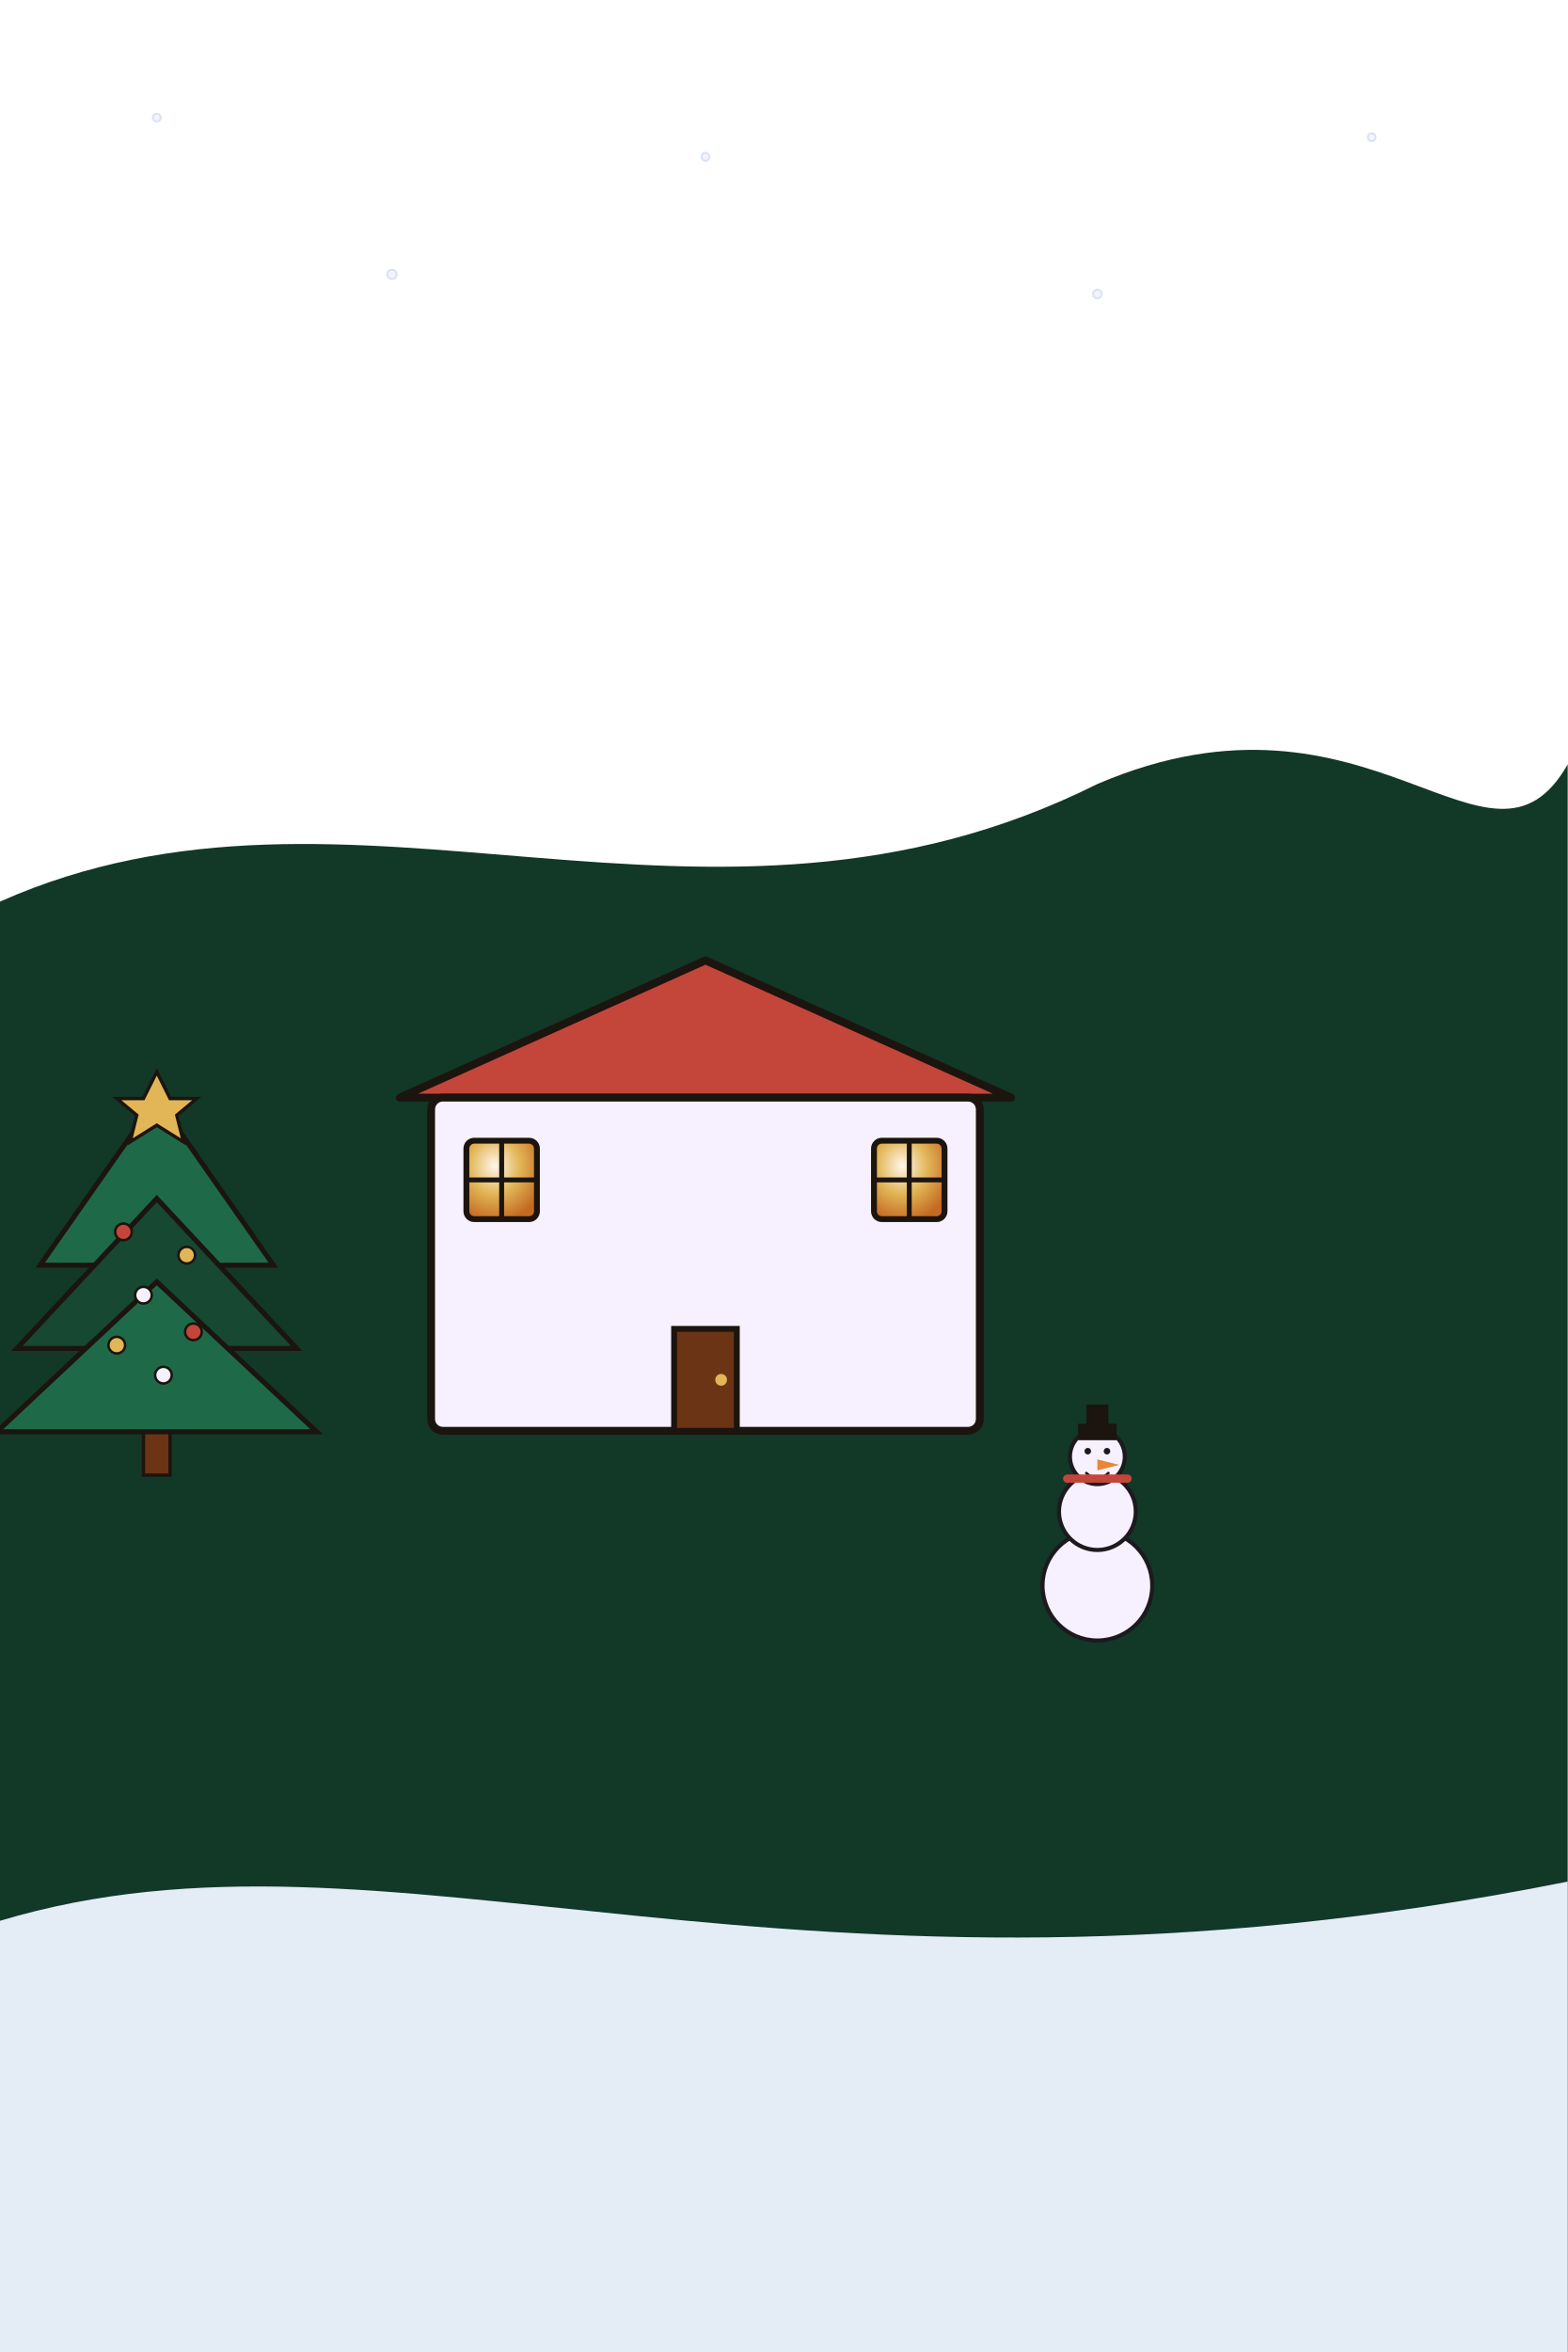
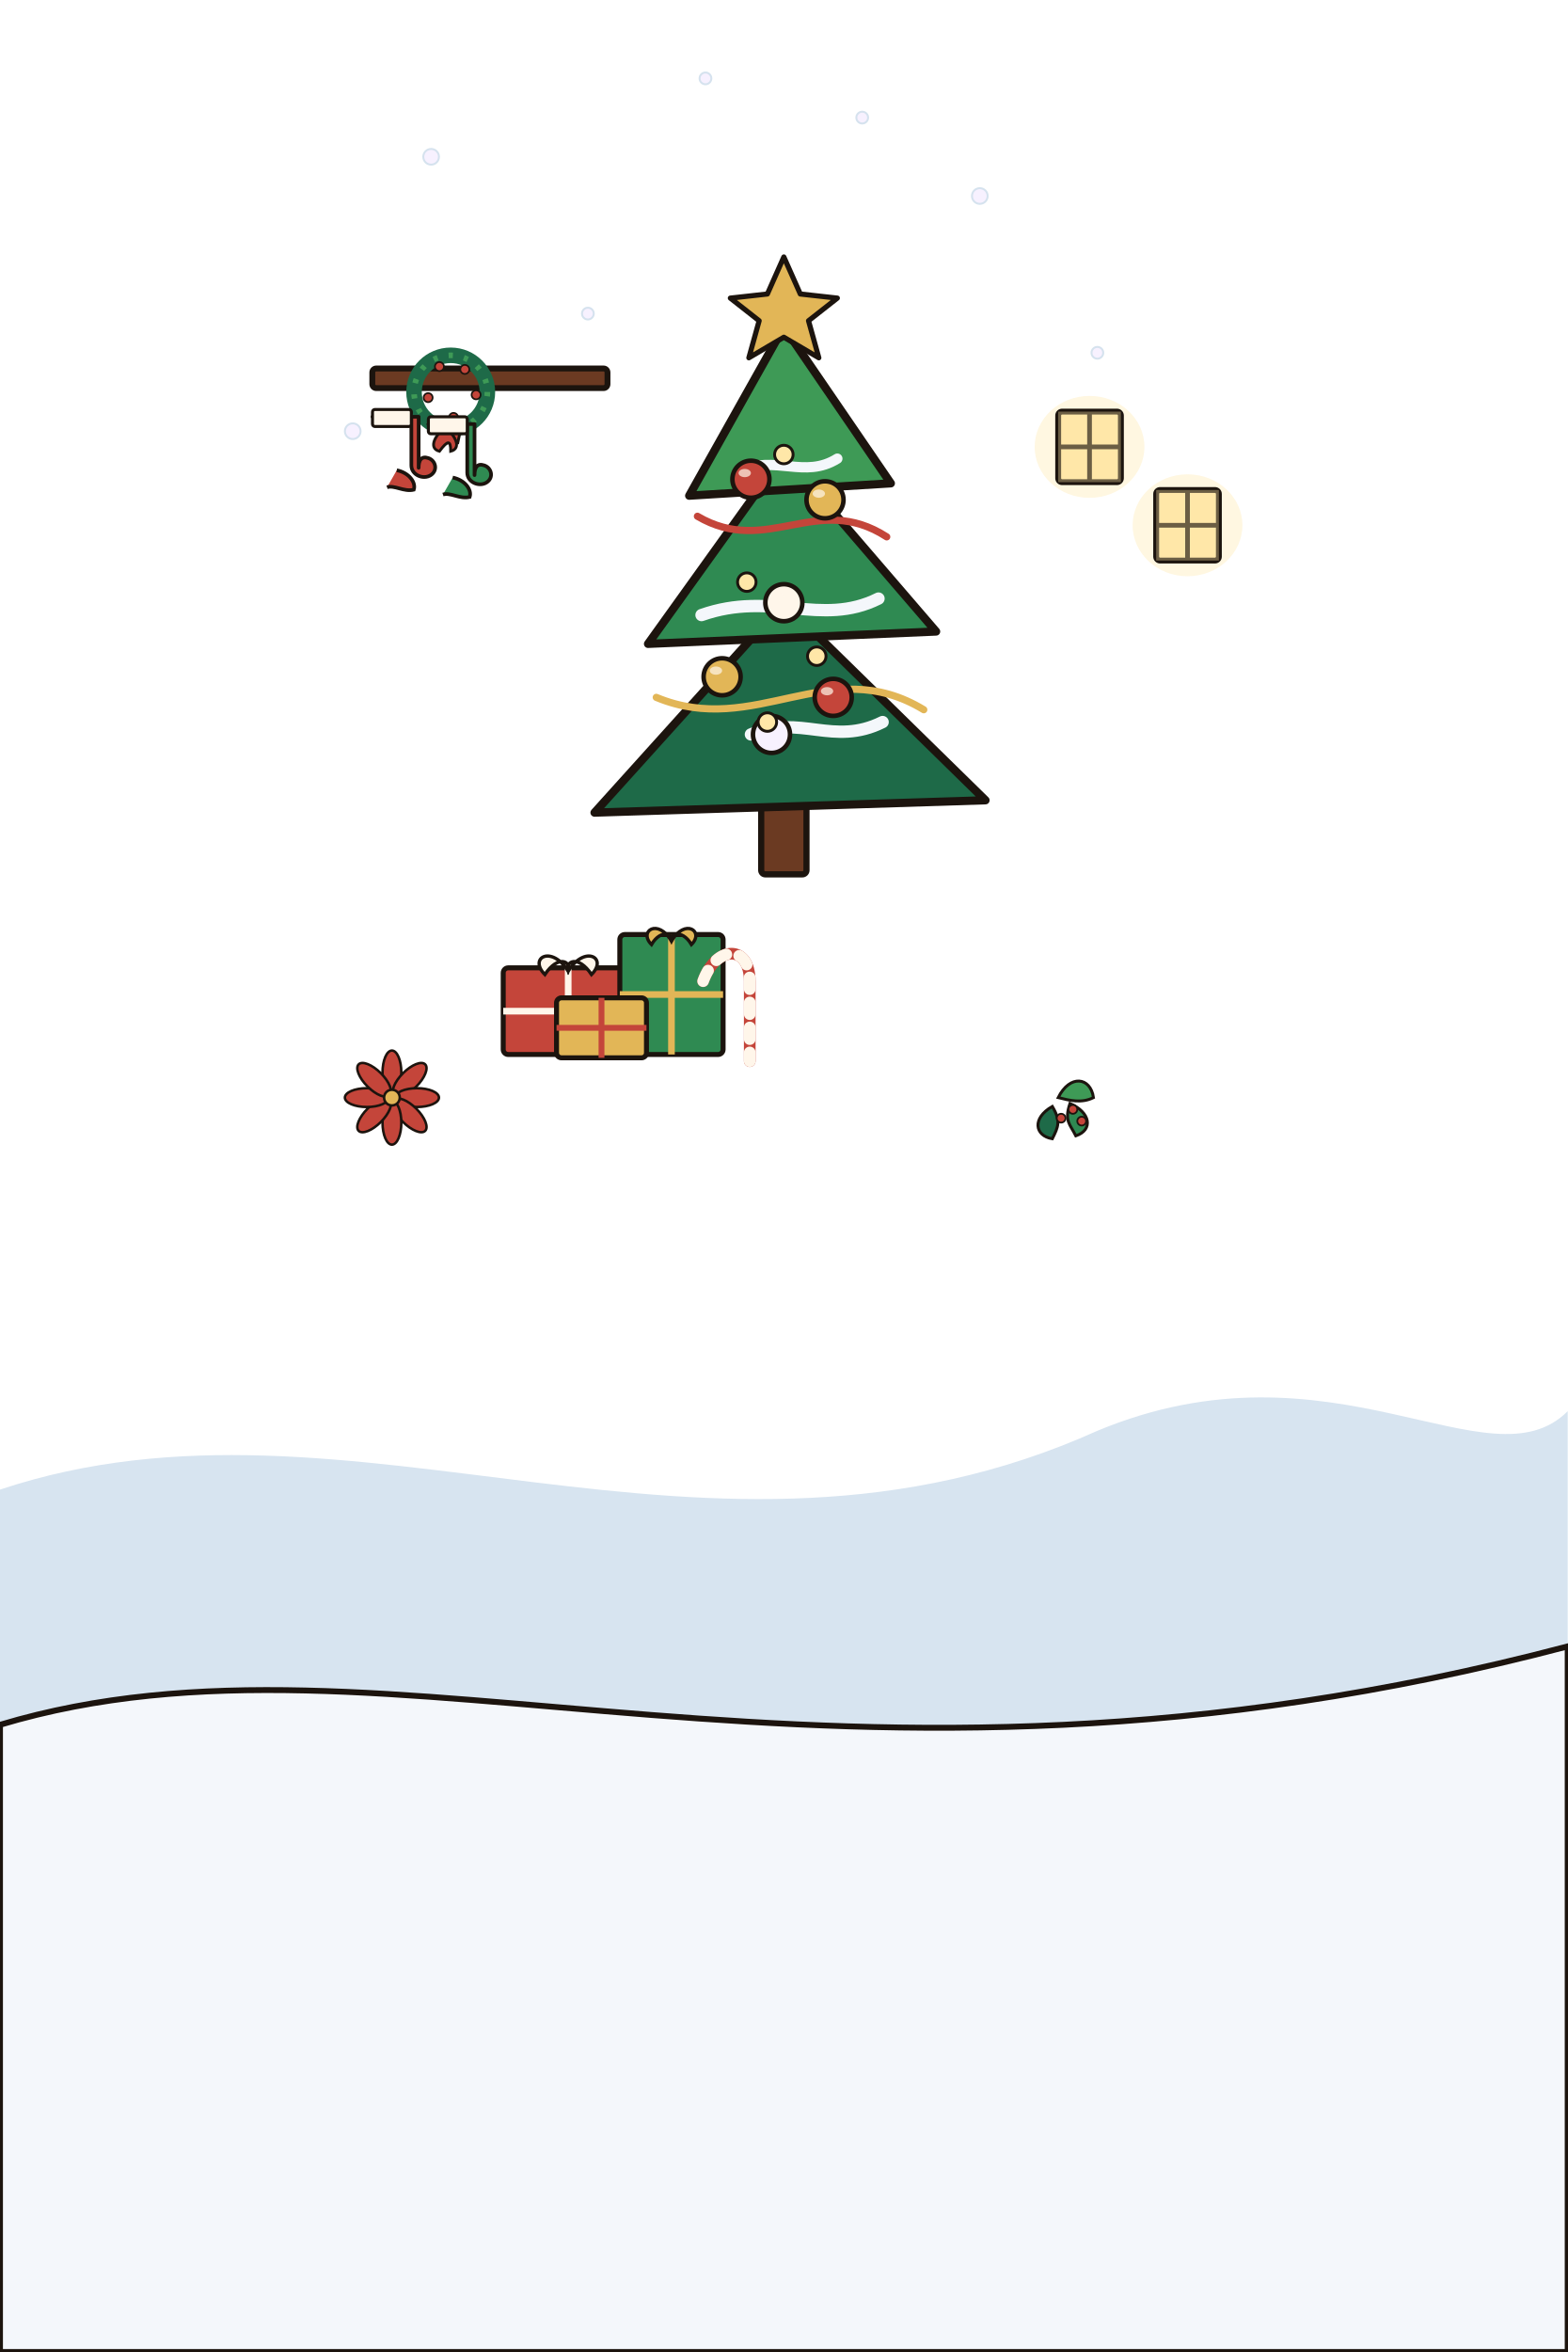
- <svg xmlns="http://www.w3.org/2000/svg" viewBox="0 0 800 1200" fill="none" id="scene-mobile">
-   <defs>
-     <radialGradient id="glow" cx="40%" cy="32%" r="72%">
-       <stop offset="0" stop-color="#FFF6EA" />
-       <stop offset="0.5" stop-color="#E2B657" />
-       <stop offset="1" stop-color="#C46A22" />
-     </radialGradient>
-   </defs>
-   <g id="snow" fill="#F7F1FF" stroke="#D7E4F2" stroke-width="1">
-     <circle cx="80" cy="60" r="2" />
-     <circle cx="200" cy="140" r="2.4" />
-     <circle cx="360" cy="80" r="2" />
-     <circle cx="560" cy="150" r="2.2" />
-     <circle cx="700" cy="70" r="2" />
+ <svg xmlns="http://www.w3.org/2000/svg" width="800" height="1200" viewBox="0 0 800 1200" fill="none" id="scene-mobile">
+   <style>
+   .snow-fall { animation: snow-fall 16s linear infinite; }
+   .snow-fall.b { animation-duration: 21s; animation-delay: -7s; }
+   .snow-fall.c { animation-duration: 13s; animation-delay: -3s; }
+   .light-twinkle { animation: light-twinkle 1.8s ease-in-out infinite; }
+   @keyframes snow-fall { 0% { transform: translate3d(0, -30px, 0); } 100% { transform: translate3d(12px, 180px, 0); } }
+   @keyframes light-twinkle { 0%, 100% { opacity: 0.4; } 50% { opacity: 1; } }
+   @media (prefers-reduced-motion: reduce) {
+     .snow-fall, .light-twinkle { animation: none; }
+   }
+ </style>
+   <path d="M0 760 C 180 700, 360 820, 560 730 C 680 680, 760 760, 800 720 V1200 H0 Z" fill="#D7E4F0" />
+   <path d="M0 880 C 200 820, 420 940, 800 840 V1200 H0 Z" fill="#F4F7FB" stroke="#1C140E" stroke-width="3" />
+   <g transform="translate(220 80)">
+     <g class="snow-fall ">
+       <circle r="4" fill="#F7F1FF" stroke="#D5E2EE" stroke-width="1" />
+     </g>
  </g>
-   <path d="M0 460C180 380 360 500 560 400C700 340 760 460 800 390V1200H0Z" fill="#123828" />
-   <g id="cottage">
-     <path d="M204 560L360 490L516 560Z" fill="#C4453A" stroke="#1C140E" stroke-width="4" stroke-linejoin="round" />
-     <rect x="220" y="560" width="280" height="170" rx="6" fill="#F7F1FF" stroke="#1C140E" stroke-width="4" />
-     <rect x="238" y="582" width="36" height="40" rx="4" fill="url(#glow)" stroke="#1C140E" stroke-width="3" />
-     <path d="M256 582v40M238 602h36" stroke="#1C140E" stroke-width="2.5" />
-     <rect x="446" y="582" width="36" height="40" rx="4" fill="url(#glow)" stroke="#1C140E" stroke-width="3" />
-     <path d="M464 582v40M446 602h36" stroke="#1C140E" stroke-width="2.5" />
-     <path d="M344 678h32v52h-32z" fill="#6B3414" stroke="#1C140E" stroke-width="3" />
-     <circle cx="368" cy="704" r="3" fill="#E2B657" />
+   <g transform="translate(360 40)">
+     <g class="snow-fall b">
+       <circle r="3" fill="#F7F1FF" stroke="#D5E2EE" stroke-width="1" />
+     </g>
  </g>
-   <g id="christmas-tree" transform="translate(80 620) scale(0.85)">
-     <rect x="-8" y="120" width="16" height="36" fill="#6B3414" stroke="#1C140E" stroke-width="2" />
-     <path d="M0 -70 L70 30 H-70 Z" fill="#1E6A48" stroke="#1C140E" stroke-width="3" />
-     <path d="M0 -10 L84 80 H-84 Z" fill="#164832" stroke="#1C140E" stroke-width="3" />
-     <path d="M0 40 L96 130 H-96 Z" fill="#1E6A48" stroke="#1C140E" stroke-width="3" />
-     <path d="M0 -86l8 16h16l-12 10 4 16-16-10-16 10 4-16-12-10h16z" fill="#E2B657" stroke="#1C140E" stroke-width="2" />
-     <circle cx="-20" cy="10" r="5" fill="#C4453A" stroke="#1C140E" stroke-width="1.5" />
-     <circle cx="18" cy="24" r="5" fill="#E2B657" stroke="#1C140E" stroke-width="1.5" />
-     <circle cx="-8" cy="48" r="5" fill="#F7F1FF" stroke="#1C140E" stroke-width="1.5" />
-     <circle cx="22" cy="70" r="5" fill="#C4453A" stroke="#1C140E" stroke-width="1.5" />
-     <circle cx="-24" cy="78" r="5" fill="#E2B657" stroke="#1C140E" stroke-width="1.5" />
-     <circle cx="4" cy="96" r="5" fill="#F7F1FF" stroke="#1C140E" stroke-width="1.5" />
+   <g transform="translate(500 100)">
+     <g class="snow-fall c">
+       <circle r="4" fill="#F7F1FF" stroke="#D5E2EE" stroke-width="1" />
+     </g>
  </g>
-   <g id="snowman" transform="translate(560 760) scale(0.7)">
-     <circle cy="70" r="40" fill="#F7F1FF" stroke="#1C1A1F" stroke-width="3" />
-     <circle cy="16" r="28" fill="#F7F1FF" stroke="#1C1A1F" stroke-width="3" />
-     <circle cy="-24" r="20" fill="#F7F1FF" stroke="#1C1A1F" stroke-width="3" />
-     <circle cx="-7" cy="-28" r="2.4" fill="#1C1A1F" />
-     <circle cx="7" cy="-28" r="2.4" fill="#1C1A1F" />
-     <path d="M0 -22l16 4-16 4z" fill="#E8873A" />
-     <path d="M-8 -12c5 5 11 5 16 0" stroke="#1C1A1F" stroke-width="2" stroke-linecap="round" />
-     <path d="M-22 -8h44" stroke="#C4453A" stroke-width="6" stroke-linecap="round" />
-     <rect x="-14" y="-48" width="28" height="12" fill="#1C140E" />
-     <rect x="-8" y="-62" width="16" height="16" fill="#1C140E" />
+   <g transform="translate(300 160)">
+     <g class="snow-fall ">
+       <circle r="3" fill="#F7F1FF" stroke="#D5E2EE" stroke-width="1" />
+     </g>
  </g>
-   <path d="M0 980C200 920 400 1040 800 960V1200H0Z" fill="#E4ECF6" />
+   <g transform="translate(560 180)">
+     <g class="snow-fall b">
+       <circle r="3" fill="#F7F1FF" stroke="#D5E2EE" stroke-width="1" />
+     </g>
+   </g>
+   <g transform="translate(180 220)">
+     <g class="snow-fall c">
+       <circle r="4" fill="#F7F1FF" stroke="#D5E2EE" stroke-width="1" />
+     </g>
+   </g>
+   <g transform="translate(440 60)">
+     <g class="snow-fall ">
+       <circle r="3" fill="#F7F1FF" stroke="#D5E2EE" stroke-width="1" />
+     </g>
+   </g>
+   <g transform="translate(400 150) scale(1.05)">
+     <g id="christmas-tree">
+       <rect x="-11" y="236" width="22" height="46" rx="2" fill="#6B3A22" stroke="#1C140E" stroke-width="3" />
+       <path d="M0 150 L98 246 L-92 252 Z" fill="#1E6A48" stroke="#1C140E" stroke-width="4" stroke-linejoin="round" />
+       <path d="M0 78 L74 164 L-66 170 Z" fill="#2F8A52" stroke="#1C140E" stroke-width="4" stroke-linejoin="round" />
+       <path d="M0 16 L52 92 L-46 98 Z" fill="#3E9A56" stroke="#1C140E" stroke-width="4" stroke-linejoin="round" />
+       <path d="M-22 86 C-4 78, 10 90, 26 80" fill="none" stroke="#F4F7FB" stroke-width="5" stroke-linecap="round" />
+       <path d="M-40 156 C-6 144, 18 162, 46 148" fill="none" stroke="#F4F7FB" stroke-width="6" stroke-linecap="round" />
+       <path d="M-16 214 C8 204, 24 220, 48 208" fill="none" stroke="#F4F7FB" stroke-width="6" stroke-linecap="round" />
+       <path d="M0 -18 l8 18 18 2-14 11 5 18-17-10-17 10 5-18-14-11 18-2z" fill="#E2B657" stroke="#1C140E" stroke-width="2.5" stroke-linejoin="round" />
+       <path d="M-42 108 C-8 128, 16 96, 50 118" fill="none" stroke="#C4453A" stroke-width="3.5" stroke-linecap="round" />
+       <path d="M-62 196 C-14 216, 22 174, 68 202" fill="none" stroke="#E2B657" stroke-width="3.5" stroke-linecap="round" />
+       <circle cx="-16" cy="90" r="9" fill="#C4453A" stroke="#1C140E" stroke-width="2.2" />
+       <ellipse cx="-19" cy="87" rx="3" ry="2" fill="#FFF6EA" opacity="0.7" />
+       <circle cx="20" cy="100" r="9" fill="#E2B657" stroke="#1C140E" stroke-width="2.2" />
+       <ellipse cx="17" cy="97" rx="3" ry="2" fill="#FFF6EA" opacity="0.7" />
+       <circle cx="0" cy="150" r="9" fill="#FFF6EA" stroke="#1C140E" stroke-width="2.2" />
+       <ellipse cx="-3" cy="147" rx="3" ry="2" fill="#FFF6EA" opacity="0.7" />
+       <circle cx="-30" cy="186" r="9" fill="#E2B657" stroke="#1C140E" stroke-width="2.2" />
+       <ellipse cx="-33" cy="183" rx="3" ry="2" fill="#FFF6EA" opacity="0.7" />
+       <circle cx="24" cy="196" r="9" fill="#C4453A" stroke="#1C140E" stroke-width="2.2" />
+       <ellipse cx="21" cy="193" rx="3" ry="2" fill="#FFF6EA" opacity="0.7" />
+       <circle cx="-6" cy="214" r="9" fill="#F7F1FF" stroke="#1C140E" stroke-width="2.2" />
+       <ellipse cx="-9" cy="211" rx="3" ry="2" fill="#FFF6EA" opacity="0.7" />
+       <circle class="light-twinkle" cx="0" cy="78" r="4.5" fill="#FFE7A8" stroke="#1C140E" stroke-width="1.4" style="animation-delay:0s" />
+       <circle class="light-twinkle" cx="-18" cy="140" r="4.5" fill="#FFE7A8" stroke="#1C140E" stroke-width="1.4" style="animation-delay:-0.6s" />
+       <circle class="light-twinkle" cx="16" cy="176" r="4.5" fill="#FFE7A8" stroke="#1C140E" stroke-width="1.4" style="animation-delay:-1.1s" />
+       <circle class="light-twinkle" cx="-8" cy="208" r="4.5" fill="#FFE7A8" stroke="#1C140E" stroke-width="1.4" style="animation-delay:-0.3s" />
+     </g>
+   </g>
+   <g transform="translate(250 470) scale(0.85)">
+     <g id="gifts">
+       <rect x="8" y="28" width="78" height="52" rx="3" fill="#C4453A" stroke="#1C140E" stroke-width="3" />
+       <path d="M47 28 v52 M8 54 h78" stroke="#FFF6EA" stroke-width="4" />
+       <path d="M47 30c-10-16-24-8-14 2 8-12 16-8 14-2z M47 30c10-16 24-8 14 2-8-12-16-8-14-2z" fill="#FFF6EA" stroke="#1C140E" stroke-width="2" />
+       <rect x="78" y="8" width="62" height="72" rx="3" fill="#2F8A52" stroke="#1C140E" stroke-width="3" />
+       <path d="M109 8 v72 M78 44 h62" stroke="#E2B657" stroke-width="4" />
+       <path d="M109 12c-8-14-20-6-12 2 6-10 14-6 12-2z M109 12c8-14 20-6 12 2-6-10-14-6-12-2z" fill="#E2B657" stroke="#1C140E" stroke-width="2" />
+       <rect x="40" y="46" width="54" height="36" rx="3" fill="#E2B657" stroke="#1C140E" stroke-width="3" />
+       <path d="M67 46 v36 M40 64 h54" stroke="#C4453A" stroke-width="3.5" />
+       <path d="M128 36 c8-22 28-22 28 0 v48" fill="none" stroke="#C4453A" stroke-width="7" stroke-linecap="round" />
+       <path d="M128 36 c8-22 28-22 28 0 v48" fill="none" stroke="#FFF6EA" stroke-width="7" stroke-linecap="round" stroke-dasharray="7 8" />
+     </g>
+   </g>
+   <rect x="190" y="188" width="120" height="10" rx="2" fill="#6B3A22" stroke="#1C140E" stroke-width="3" />
+   <g transform="translate(230 200) scale(0.72)">
+     <g id="wreath">
+       <circle r="26" fill="none" stroke="#1E6A48" stroke-width="11" />
+       <circle r="26" fill="none" stroke="#3E9A56" stroke-width="4" stroke-dasharray="3 8" />
+       <circle cx="-8" cy="-18" r="3.2" fill="#C4453A" stroke="#1C140E" stroke-width="1.2" />
+       <circle cx="10" cy="-16" r="3.2" fill="#C4453A" stroke="#1C140E" stroke-width="1.2" />
+       <circle cx="18" cy="2" r="3.2" fill="#C4453A" stroke="#1C140E" stroke-width="1.2" />
+       <circle cx="-16" cy="4" r="3.2" fill="#C4453A" stroke="#1C140E" stroke-width="1.2" />
+       <circle cx="2" cy="18" r="3.2" fill="#C4453A" stroke="#1C140E" stroke-width="1.2" />
+       <path d="M-8 22 h16 l-3 14 h-10z" fill="#C4453A" stroke="#1C140E" stroke-width="2" />
+       <path d="M0 22 c-12 8-16 18-8 20 6-8 8-8 8 0 8-2 4-12-8-20z" fill="#C4453A" stroke="#1C140E" stroke-width="2" />
+     </g>
+   </g>
+   <g transform="translate(200 230) scale(0.62)">
+     <g id="stockings">
+       <g>
+         <path d="M-16-28 h32 v40 c0 8 10 12 16 8 c6-4 4-12-2-14 c-6-2-8 2-8 8 v-42 h-38z" fill="#C4453A" stroke="#1C140E" stroke-width="3" stroke-linejoin="round" />
+         <path d="M4 16 c10 2 16 10 14 16 c-8 2-16-4-22-2" fill="#C4453A" stroke="#1C140E" stroke-width="3" />
+         <rect x="-16" y="-34" width="32" height="14" rx="2" fill="#FFF6EA" stroke="#1C140E" stroke-width="2.5" />
+       </g>
+       <g transform="translate(46 6)">
+         <g>
+           <path d="M-16-28 h32 v40 c0 8 10 12 16 8 c6-4 4-12-2-14 c-6-2-8 2-8 8 v-42 h-38z" fill="#2F8A52" stroke="#1C140E" stroke-width="3" stroke-linejoin="round" />
+           <path d="M4 16 c10 2 16 10 14 16 c-8 2-16-4-22-2" fill="#2F8A52" stroke="#1C140E" stroke-width="3" />
+           <rect x="-16" y="-34" width="32" height="14" rx="2" fill="#FFF6EA" stroke="#1C140E" stroke-width="2.5" />
+         </g>
+       </g>
+     </g>
+   </g>
+   <g transform="translate(540 210)">
+     <g transform="translate(0 0)">
+       <ellipse cx="16" cy="18" rx="28" ry="26" fill="#FFE7A8" opacity="0.35" />
+       <rect width="32" height="36" rx="2" fill="#FFE7A8" stroke="#1C140E" stroke-width="3" />
+       <path d="M16 0 v36 M0 18 h32" stroke="#1C140E" stroke-width="2.4" />
+       <rect class="light-twinkle" width="32" height="36" fill="#FFE7A8" opacity="0.35" />
+     </g>
+   </g>
+   <g transform="translate(590 250)">
+     <g transform="translate(0 0)">
+       <ellipse cx="16" cy="18" rx="28" ry="26" fill="#FFE7A8" opacity="0.35" />
+       <rect width="32" height="36" rx="2" fill="#FFE7A8" stroke="#1C140E" stroke-width="3" />
+       <path d="M16 0 v36 M0 18 h32" stroke="#1C140E" stroke-width="2.4" />
+       <rect class="light-twinkle" width="32" height="36" fill="#FFE7A8" opacity="0.35" />
+     </g>
+   </g>
+   <g transform="translate(200 560) scale(0.8)">
+     <g id="poinsettia">
+       <ellipse cx="0" cy="-16" rx="6" ry="14" fill="#C4453A" stroke="#1C140E" stroke-width="1.6" transform="rotate(0)" />
+       <ellipse cx="0" cy="-16" rx="6" ry="14" fill="#C4453A" stroke="#1C140E" stroke-width="1.6" transform="rotate(45)" />
+       <ellipse cx="0" cy="-16" rx="6" ry="14" fill="#C4453A" stroke="#1C140E" stroke-width="1.6" transform="rotate(90)" />
+       <ellipse cx="0" cy="-16" rx="6" ry="14" fill="#C4453A" stroke="#1C140E" stroke-width="1.6" transform="rotate(135)" />
+       <ellipse cx="0" cy="-16" rx="6" ry="14" fill="#C4453A" stroke="#1C140E" stroke-width="1.6" transform="rotate(180)" />
+       <ellipse cx="0" cy="-16" rx="6" ry="14" fill="#C4453A" stroke="#1C140E" stroke-width="1.6" transform="rotate(225)" />
+       <ellipse cx="0" cy="-16" rx="6" ry="14" fill="#C4453A" stroke="#1C140E" stroke-width="1.6" transform="rotate(270)" />
+       <ellipse cx="0" cy="-16" rx="6" ry="14" fill="#C4453A" stroke="#1C140E" stroke-width="1.6" transform="rotate(315)" />
+       <circle r="5" fill="#E2B657" stroke="#1C140E" stroke-width="1.6" />
+     </g>
+   </g>
+   <g transform="translate(540 560) scale(0.75)">
+     <g id="holly">
+       <path d="M0 0 c8-16 22-14 24 0 c-8 4-16 2-24 0z" fill="#3E9A56" stroke="#1C140E" stroke-width="2" />
+       <path d="M8 4 c14 6 16 18 4 22 c-4-8-8-10-4-22z" fill="#2F8A52" stroke="#1C140E" stroke-width="2" />
+       <path d="M-4 6 c-14 8-12 20 0 22 c4-8 6-12 0-22z" fill="#1E6A48" stroke="#1C140E" stroke-width="2" />
+       <circle cx="10" cy="8" r="3" fill="#C4453A" stroke="#1C140E" stroke-width="1.2" />
+       <circle cx="2" cy="14" r="3" fill="#C4453A" stroke="#1C140E" stroke-width="1.2" />
+       <circle cx="16" cy="16" r="3" fill="#C4453A" stroke="#1C140E" stroke-width="1.2" />
+     </g>
+   </g>
</svg>
